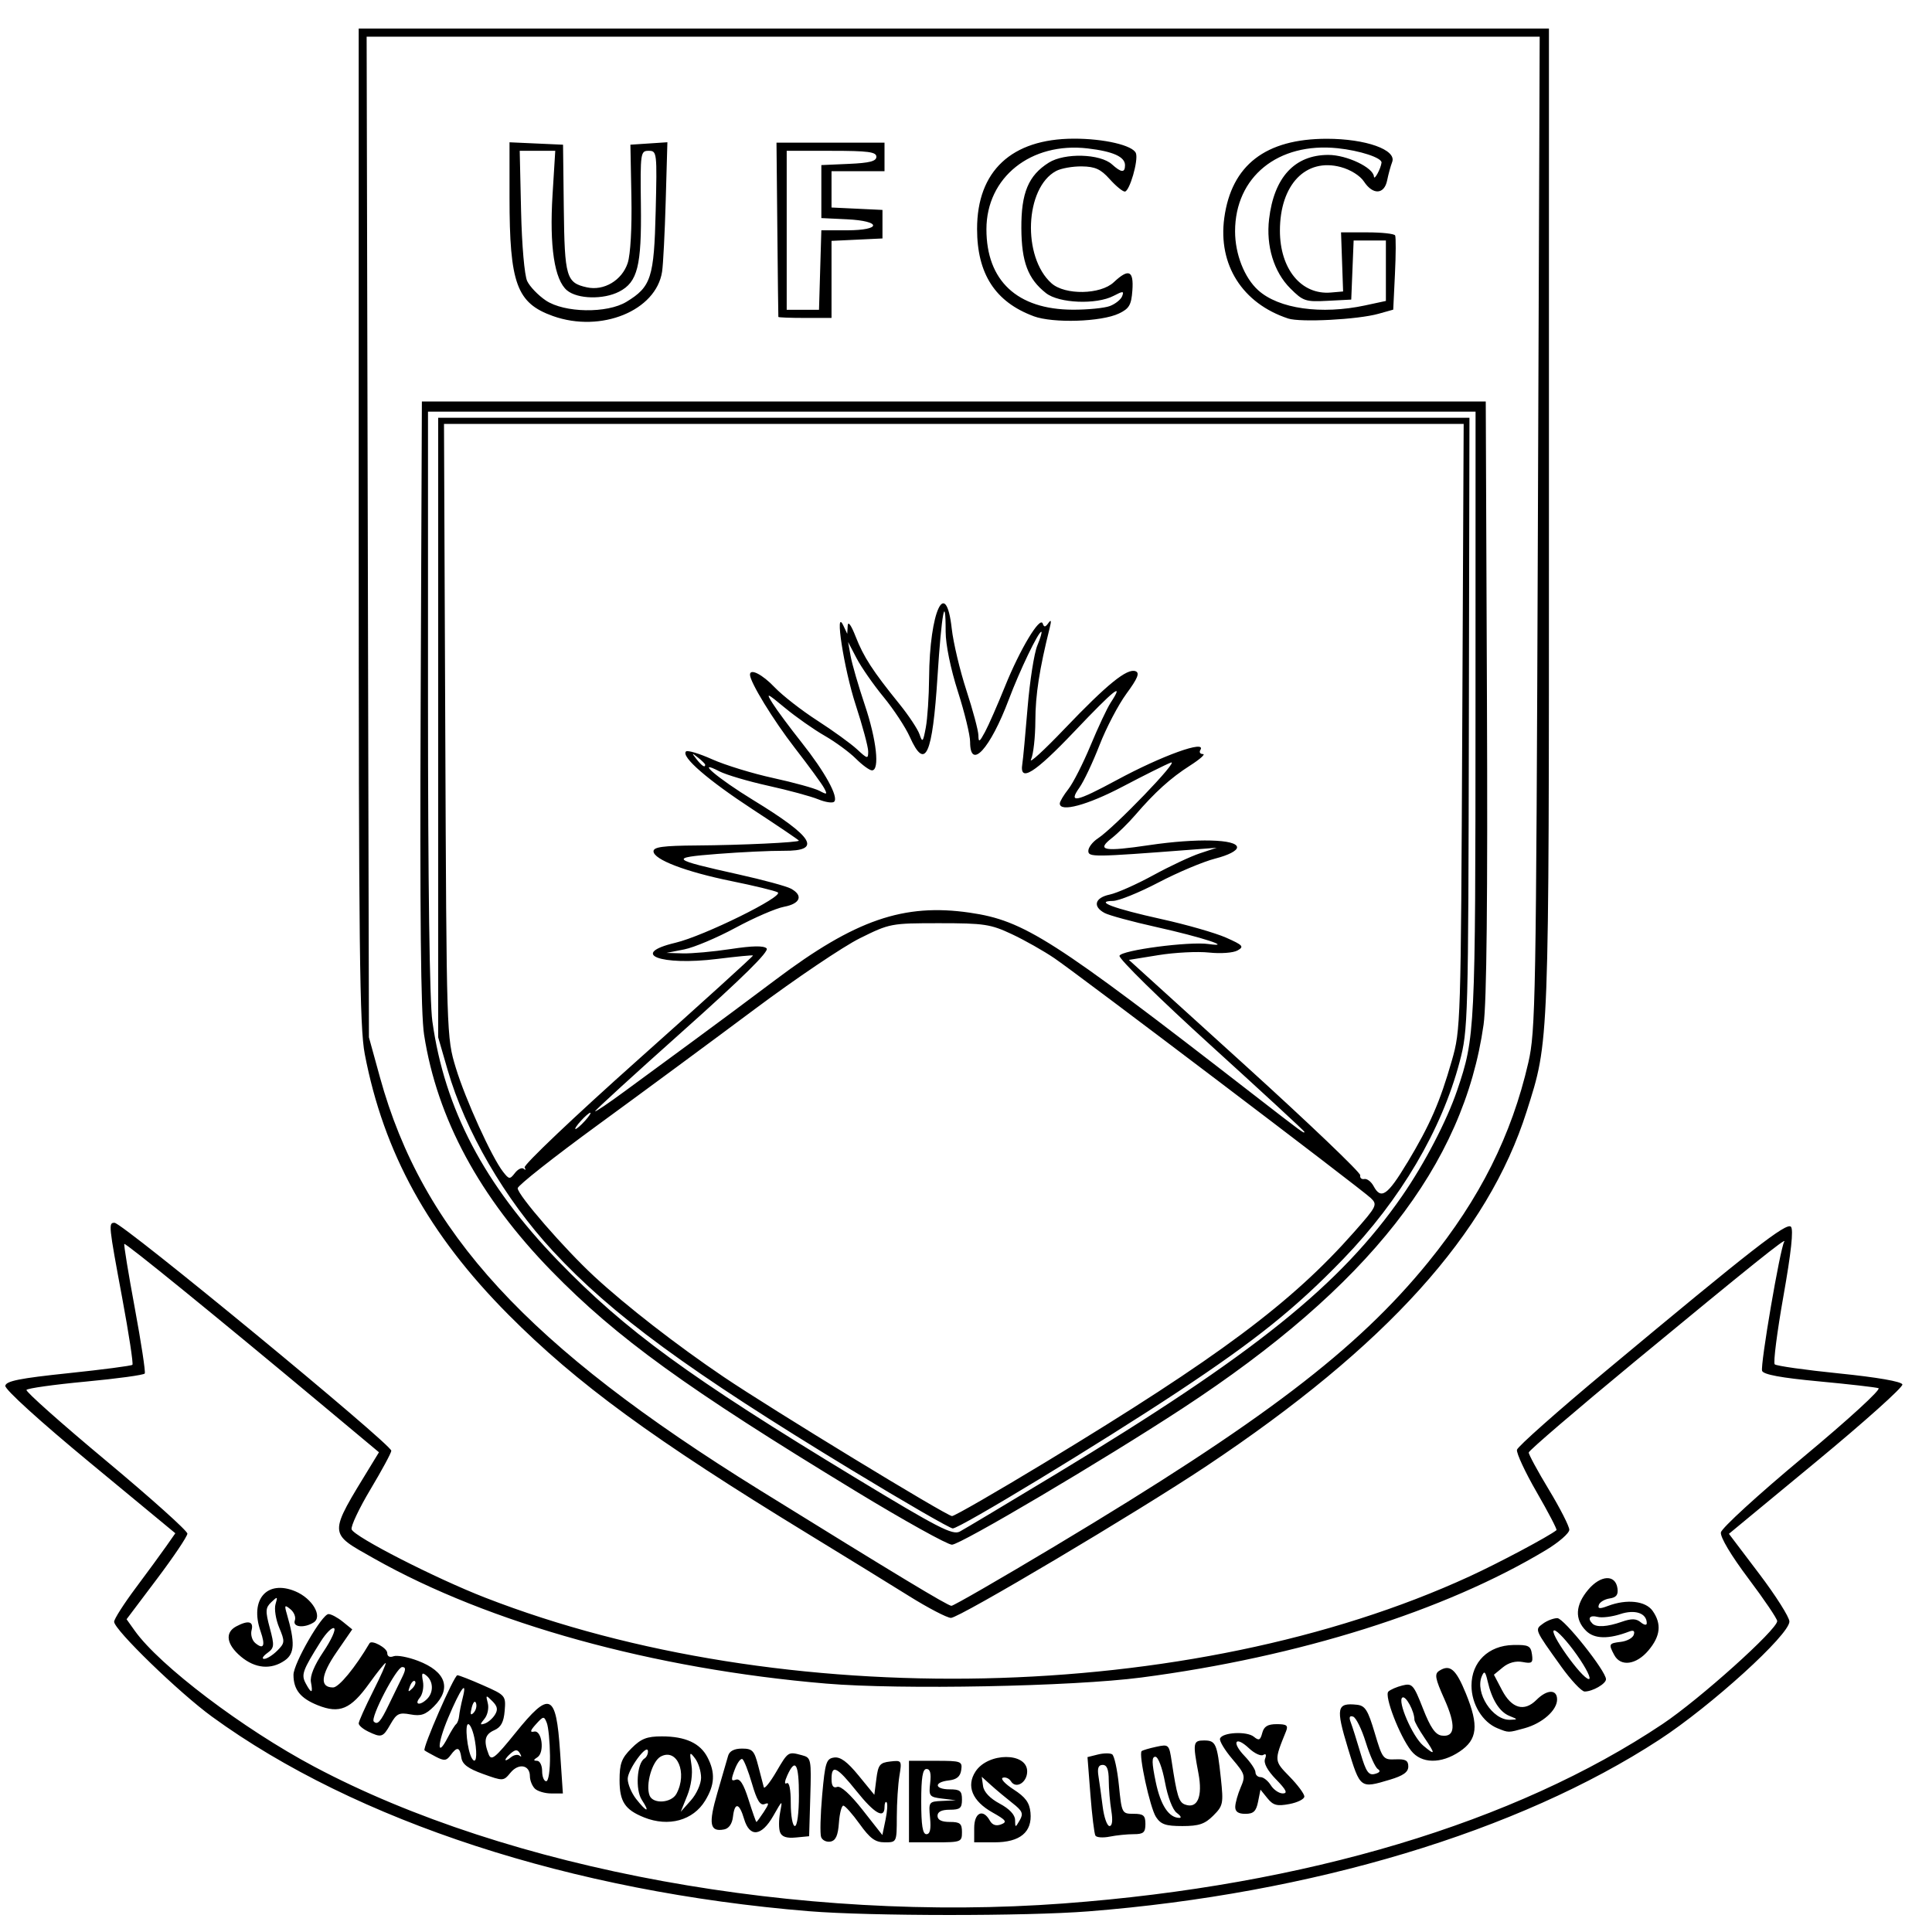
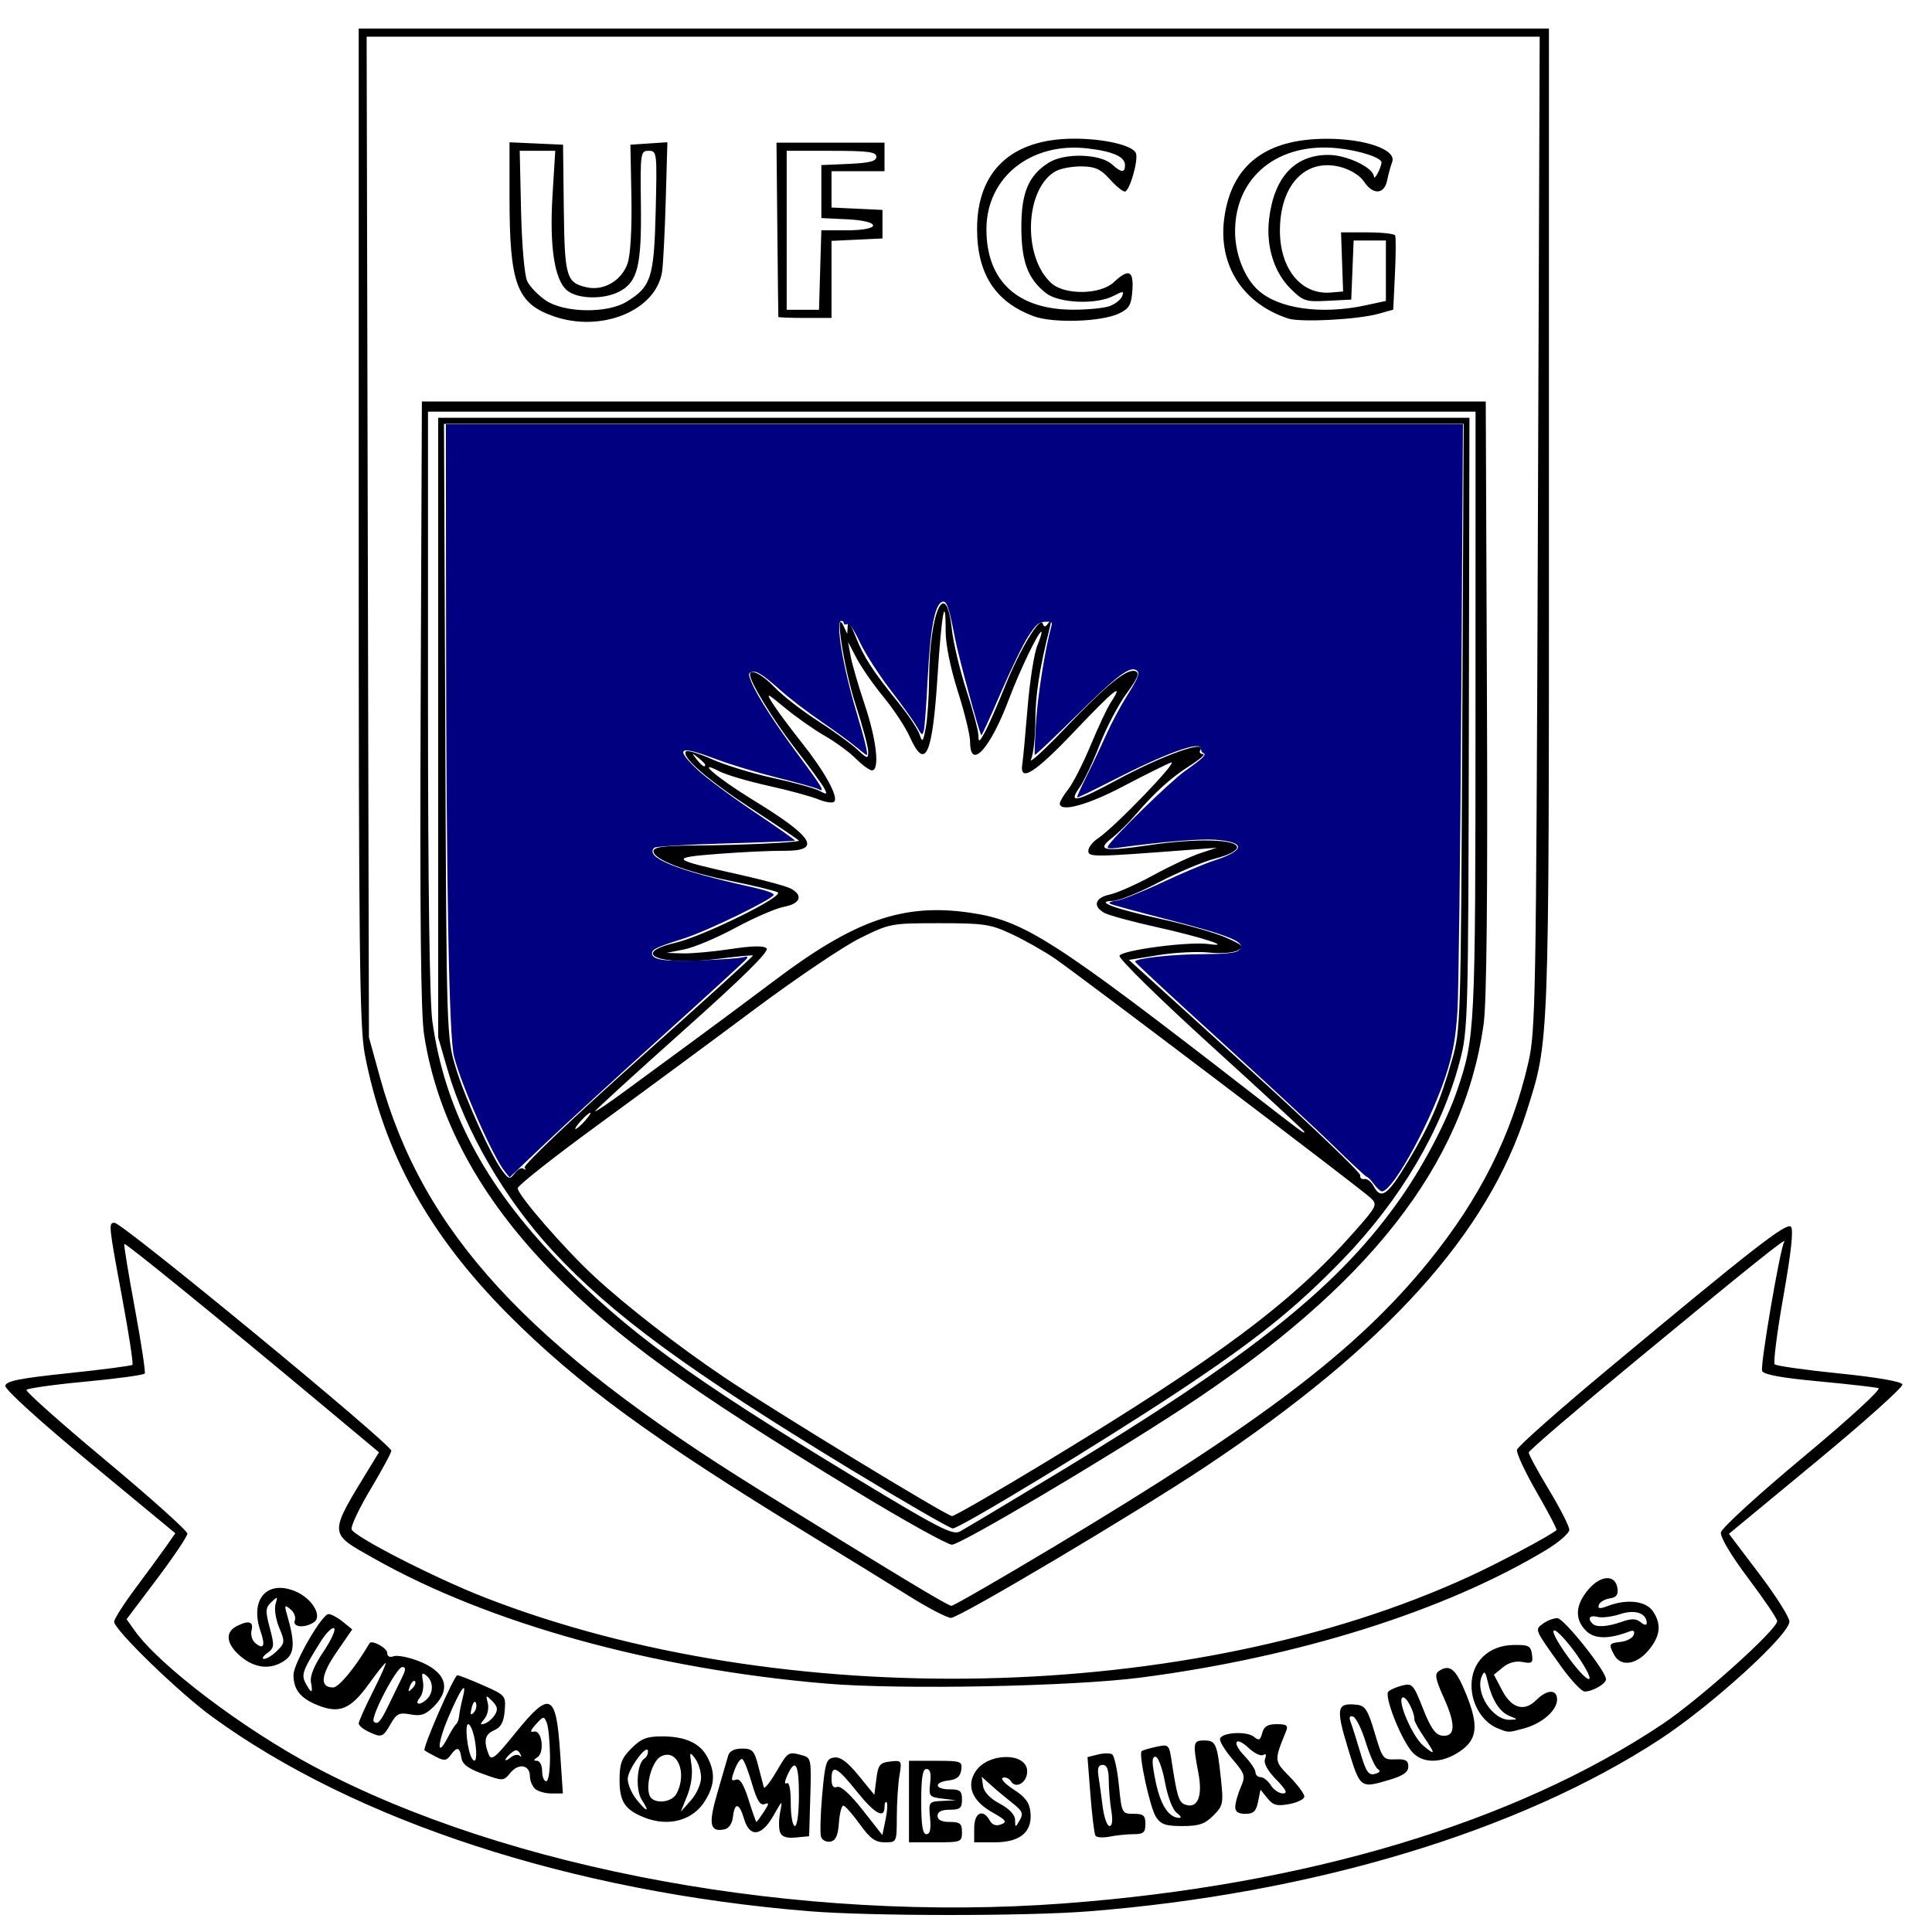
<svg xmlns="http://www.w3.org/2000/svg" version="1.1" id="svg1" width="150.08" height="151.68" viewBox="0 0 150.08 151.68">
  <defs id="defs1" />
  <g id="g1">
    <path style="fill:#000000" d="M 63.52,150.049 C 44.923,148.53 27.922,142.99 16.64,134.772 c -2.594,-1.89 -7.68,-6.823 -7.68,-7.45 0,-0.212 0.762,-1.406 1.694,-2.654 0.932,-1.248 2.013,-2.724 2.402,-3.281 l 0.708,-1.012 -6.709,-5.548 c -3.928,-3.248 -6.679,-5.747 -6.638,-6.028 0.056,-0.376 1.126,-0.59 4.951,-0.991 2.684,-0.281 4.946,-0.577 5.027,-0.658 0.081,-0.081 -0.28,-2.443 -0.802,-5.249 C 8.522,96.139 8.508,96 8.991,96 9.614,96 30.72,113.384 30.72,113.897 c 0,0.162 -0.736,1.526 -1.637,3.032 -0.9,1.506 -1.565,2.921 -1.478,3.144 0.232,0.593 6.579,3.837 10.467,5.35 23.329,9.079 55.436,8.391 77.287,-1.657 2.306,-1.06 6.242,-3.154 6.834,-3.635 0.062,-0.051 -0.634,-1.388 -1.548,-2.971 -0.914,-1.583 -1.613,-3.087 -1.554,-3.341 0.059,-0.255 3.204,-3.044 6.988,-6.198 11.503,-9.589 14.166,-11.664 14.518,-11.312 0.215,0.215 0.021,2.015 -0.588,5.45 -0.5,2.82 -0.808,5.229 -0.684,5.353 0.124,0.124 2.402,0.446 5.063,0.716 2.982,0.303 4.885,0.633 4.961,0.862 0.068,0.204 -2.969,2.926 -6.748,6.05 l -6.871,5.679 2.374,3.135 c 1.306,1.724 2.374,3.412 2.374,3.751 0,1.043 -6.15,6.633 -10.213,9.281 -11.07,7.218 -27.27,12.089 -44.811,13.473 -4.889,0.386 -17.151,0.38 -21.936,-0.011 z m 20,-0.612 c 18.978,-1.412 35.422,-6.34 47.002,-14.086 2.907,-1.945 8.998,-7.415 8.998,-8.081 0,-0.184 -1.017,-1.687 -2.26,-3.341 -1.362,-1.812 -2.22,-3.251 -2.16,-3.62 0.055,-0.339 2.947,-2.984 6.45,-5.9 3.585,-2.984 6.163,-5.346 5.92,-5.424 -0.237,-0.076 -2.352,-0.317 -4.701,-0.537 -2.933,-0.274 -4.322,-0.531 -4.433,-0.82 -0.162,-0.422 1.413,-9.623 1.736,-10.146 0.262,-0.425 -2.59,1.864 -11.712,9.397 -4.582,3.784 -8.338,7.004 -8.346,7.156 -0.008,0.152 0.705,1.468 1.585,2.924 0.88,1.457 1.6,2.87 1.6,3.141 0,0.271 -0.828,0.991 -1.84,1.6 -7.932,4.774 -19.401,8.385 -31.76,10 -5.419,0.708 -18.916,0.969 -24.73,0.478 -13.56,-1.144 -26.472,-4.716 -35.507,-9.822 -3.628,-2.05 -3.62,-1.77 -0.216,-7.348 l 0.605,-0.991 -4.556,-3.803 C 16.945,103.328 9.853,97.56 9.759,97.661 c -0.051,0.054 0.319,2.317 0.822,5.029 0.503,2.711 0.855,5.026 0.783,5.143 -0.072,0.117 -2.159,0.403 -4.637,0.636 -2.478,0.232 -4.57,0.526 -4.648,0.652 -0.078,0.126 2.734,2.628 6.249,5.559 3.515,2.931 6.387,5.508 6.383,5.725 -0.004,0.217 -1.081,1.819 -2.391,3.558 l -2.383,3.163 0.641,0.9 c 1.953,2.743 8.494,7.697 14.085,10.669 15.265,8.112 38.127,12.285 58.856,10.743 z m -19.056,-5.204 c -0.096,-0.25 -0.059,-1.736 0.081,-3.304 0.23,-2.572 0.322,-2.859 0.939,-2.947 0.491,-0.07 1.033,0.33 1.92,1.414 l 1.236,1.512 0.16,-1.254 c 0.14,-1.101 0.273,-1.267 1.086,-1.36 0.908,-0.104 0.922,-0.081 0.724,1.12 -0.111,0.674 -0.204,2.126 -0.206,3.226 -0.004,1.999 -0.004,2 -0.944,2 -0.748,0 -1.152,-0.295 -1.974,-1.44 -0.569,-0.792 -1.145,-1.44 -1.281,-1.44 -0.136,0 -0.292,0.611 -0.346,1.357 -0.072,0.991 -0.25,1.386 -0.659,1.464 -0.309,0.059 -0.639,-0.098 -0.735,-0.348 z m 5.141,-2.735 c -0.091,-0.091 -0.165,0.075 -0.165,0.368 0,0.969 -0.781,0.527 -2.196,-1.242 -1.544,-1.929 -1.964,-2.134 -1.964,-0.955 0,0.541 0.139,0.736 0.443,0.62 0.275,-0.106 1.03,0.578 1.995,1.805 l 1.552,1.975 0.25,-1.204 c 0.138,-0.662 0.176,-1.278 0.085,-1.369 z m 1.755,-0.058 v -3.2 h 2.102 c 1.997,0 2.097,0.036 2,0.72 -0.073,0.516 -0.352,0.749 -0.982,0.821 -1.188,0.137 -1.124,0.699 0.08,0.699 0.811,0 0.96,0.124 0.96,0.8 0,0.676 -0.149,0.8 -0.96,0.8 -0.64,0 -0.96,0.16 -0.96,0.48 0,0.32 0.32,0.48 0.96,0.48 0.811,0 0.96,0.124 0.96,0.8 0,0.771 -0.075,0.8 -2.08,0.8 h -2.08 z m 1.655,1.28 c -0.12,-1.255 -0.101,-1.281 0.952,-1.331 l 1.074,-0.051 -1.072,-0.131 c -1.013,-0.124 -1.065,-0.192 -0.944,-1.229 0.088,-0.752 -0.003,-1.097 -0.288,-1.097 -0.306,0 -0.416,0.674 -0.416,2.56 0,1.863 0.111,2.56 0.408,2.56 0.284,0 0.371,-0.391 0.286,-1.28 z m 3.465,0.8 c 0,-1.215 0.689,-1.548 1.224,-0.591 0.197,0.352 0.494,0.454 0.887,0.303 0.5,-0.192 0.396,-0.336 -0.675,-0.937 -1.587,-0.89 -2.078,-2.077 -1.332,-3.216 0.991,-1.512 4.055,-1.519 4.055,-0.008 0,0.874 -0.883,1.411 -1.275,0.776 -0.138,-0.223 -0.423,-0.348 -0.635,-0.278 -0.211,0.07 0.168,0.484 0.843,0.92 0.936,0.604 1.25,1.033 1.326,1.812 0.149,1.537 -0.818,2.338 -2.819,2.338 h -1.6 z m 3.007,-1.958 c -0.51,-0.399 -1.262,-1.028 -1.671,-1.397 l -0.744,-0.671 0.104,0.733 c 0.066,0.462 0.547,0.969 1.303,1.373 0.762,0.406 1.203,0.874 1.21,1.28 0.01,0.626 0.019,0.626 0.368,0.024 0.301,-0.519 0.211,-0.73 -0.57,-1.342 z m -18.247,2.289 c -0.108,-0.281 -0.107,-0.974 0.001,-1.54 0.197,-1.029 0.196,-1.029 -0.532,0.25 -0.924,1.621 -1.86,1.719 -2.295,0.24 -0.374,-1.27 -0.737,-1.338 -0.873,-0.163 -0.064,0.551 -0.322,0.919 -0.695,0.99 -1.128,0.214 -1.244,-0.415 -0.53,-2.868 0.377,-1.297 0.758,-2.611 0.847,-2.919 0.106,-0.367 0.48,-0.56 1.087,-0.56 0.821,0 0.966,0.154 1.276,1.36 0.192,0.748 0.389,1.501 0.436,1.672 0.048,0.172 0.486,-0.368 0.973,-1.2 0.947,-1.616 0.929,-1.605 2.037,-1.308 0.706,0.189 0.728,0.303 0.64,3.276 l -0.091,3.08 -1.042,0.1 c -0.725,0.07 -1.102,-0.055 -1.238,-0.41 z m 1.48,-2.891 c 0,-2.498 -0.275,-2.975 -0.911,-1.58 -0.216,0.474 -0.238,0.736 -0.051,0.621 0.202,-0.125 0.322,0.466 0.322,1.58 0,0.978 0.144,1.779 0.32,1.779 0.185,0 0.32,-1.013 0.32,-2.4 z m -2.756,1.29 c 0.422,-0.645 0.432,-0.758 0.054,-0.612 -0.34,0.131 -0.602,-0.297 -0.982,-1.604 -0.285,-0.98 -0.624,-1.848 -0.754,-1.928 -0.13,-0.08 -0.401,0.289 -0.602,0.822 -0.303,0.803 -0.289,0.938 0.086,0.795 0.321,-0.123 0.61,0.332 1.001,1.572 0.303,0.96 0.579,1.745 0.615,1.745 0.036,0 0.298,-0.356 0.583,-0.79 z m 26.031,1.863 c -0.089,-0.15 -0.266,-1.598 -0.392,-3.218 l -0.229,-2.946 0.815,-0.204 c 0.448,-0.112 0.952,-0.119 1.12,-0.016 0.168,0.104 0.407,1.197 0.531,2.43 0.222,2.208 0.239,2.241 1.153,2.241 0.776,0 0.928,0.131 0.928,0.8 0,0.668 -0.152,0.8 -0.92,0.8 -0.506,0 -1.353,0.086 -1.881,0.192 -0.529,0.106 -1.034,0.07 -1.124,-0.08 z m 1.25,-1.952 c -0.109,-0.66 -0.2,-1.74 -0.202,-2.4 -0.003,-0.843 -0.144,-1.2 -0.476,-1.2 -0.335,0 -0.432,0.255 -0.332,0.88 0.077,0.484 0.226,1.564 0.332,2.4 0.106,0.836 0.346,1.52 0.534,1.52 0.217,0 0.27,-0.438 0.144,-1.2 z m 3.502,0.48 c -0.465,-0.716 -1.38,-4.924 -1.122,-5.161 0.074,-0.068 0.589,-0.221 1.144,-0.34 0.988,-0.212 1.013,-0.188 1.217,1.163 0.405,2.679 0.559,3.184 1.029,3.364 0.988,0.379 1.418,-0.604 1.069,-2.444 -0.455,-2.401 -0.424,-2.581 0.442,-2.581 0.92,0 1.026,0.239 1.318,2.964 0.213,1.991 0.178,2.163 -0.594,2.936 -0.663,0.663 -1.129,0.821 -2.428,0.821 -1.315,0 -1.692,-0.131 -2.075,-0.72 z m 1.629,-0.32 c -0.318,-0.233 -0.701,-1.234 -0.918,-2.4 -0.211,-1.135 -0.538,-2 -0.755,-2 -0.295,0 -0.288,0.459 0.03,1.985 0.383,1.837 1.033,2.815 1.869,2.815 0.176,0 0.074,-0.18 -0.226,-0.4 z m -41.81,0.363 c -1.501,-0.599 -1.927,-1.243 -1.927,-2.917 0,-1.314 0.155,-1.73 0.935,-2.51 0.759,-0.759 1.209,-0.935 2.385,-0.935 1.849,0 3.007,0.532 3.584,1.646 0.623,1.204 0.571,2.162 -0.185,3.402 -0.948,1.555 -2.87,2.082 -4.792,1.315 z m -0.179,-1.376 c -0.522,-0.796 -0.388,-2.88 0.208,-3.249 0.156,-0.096 0.279,-0.347 0.274,-0.556 -0.019,-0.716 -1.59,1.412 -1.59,2.154 0,0.406 0.298,1.118 0.663,1.582 0.831,1.057 1.121,1.102 0.445,0.07 z m 4.652,-1.743 c 0,-0.485 -0.209,-1.161 -0.465,-1.502 -0.43,-0.574 -0.452,-0.535 -0.289,0.514 0.107,0.689 -0.024,1.632 -0.334,2.4 l -0.51,1.265 0.799,-0.898 c 0.441,-0.496 0.799,-1.292 0.799,-1.779 z m -1.931,1.258 c 0.878,-1.641 0.047,-3.605 -1.235,-2.919 -0.675,0.361 -1.206,2.206 -0.879,3.056 0.267,0.696 1.719,0.602 2.114,-0.137 z m 43.866,1.019 c 0.008,-0.308 0.201,-0.992 0.429,-1.52 0.389,-0.9 0.347,-1.039 -0.66,-2.224 -0.591,-0.695 -1.025,-1.415 -0.964,-1.6 0.162,-0.496 2.107,-0.602 2.658,-0.145 0.392,0.325 0.507,0.273 0.656,-0.298 0.135,-0.515 0.426,-0.693 1.138,-0.693 0.784,0 0.916,0.101 0.73,0.56 -0.944,2.328 -0.945,2.306 0.278,3.559 0.638,0.653 1.16,1.356 1.16,1.56 0,0.205 -0.529,0.471 -1.176,0.593 -0.97,0.182 -1.271,0.103 -1.722,-0.454 l -0.546,-0.675 -0.19,0.949 c -0.15,0.751 -0.358,0.949 -0.998,0.949 -0.562,0 -0.804,-0.171 -0.794,-0.56 z m 3.206,-2.139 c -0.687,-0.709 -0.995,-1.283 -0.866,-1.617 0.123,-0.321 0.07,-0.438 -0.141,-0.308 -0.187,0.116 -0.689,-0.118 -1.115,-0.518 -1.086,-1.02 -1.398,-0.488 -0.354,0.602 0.471,0.492 0.857,1.066 0.857,1.277 0,0.21 0.181,0.382 0.403,0.382 0.222,0 0.583,0.288 0.803,0.64 0.22,0.352 0.643,0.64 0.94,0.64 0.405,0 0.273,-0.275 -0.525,-1.099 z m -58.196,0.715 c -0.211,-0.211 -0.384,-0.648 -0.384,-0.97 0,-0.888 -0.884,-1.049 -1.521,-0.277 -0.554,0.671 -0.574,0.672 -2.159,0.101 -1.182,-0.426 -1.627,-0.761 -1.702,-1.283 -0.122,-0.841 -0.335,-0.888 -0.848,-0.186 -0.322,0.44 -0.5,0.458 -1.155,0.117 -0.426,-0.222 -0.825,-0.447 -0.886,-0.499 -0.185,-0.158 2.323,-5.898 2.577,-5.898 0.13,0 1.041,0.356 2.025,0.791 1.757,0.777 1.787,0.813 1.689,2 -0.074,0.891 -0.289,1.292 -0.82,1.525 -0.74,0.325 -0.855,0.826 -0.435,1.898 0.206,0.526 0.506,0.285 2.094,-1.68 2.709,-3.353 3.197,-3.15 3.509,1.466 l 0.221,3.28 h -0.911 c -0.501,0 -1.083,-0.173 -1.295,-0.384 z m 1.194,-2.576 c -0.012,-1.1 -0.126,-2.261 -0.252,-2.581 -0.215,-0.546 -0.266,-0.54 -0.849,0.104 -0.453,0.5 -0.493,0.657 -0.148,0.581 0.62,-0.136 0.846,1.643 0.257,2.017 -0.32,0.203 -0.326,0.271 -0.026,0.275 0.22,0.003 0.4,0.365 0.4,0.805 0,0.44 0.144,0.8 0.32,0.8 0.182,0 0.31,-0.865 0.298,-2 z m -5.894,-1.178 c -0.121,-0.716 -0.358,-1.302 -0.526,-1.302 -0.286,0 -0.073,2.053 0.277,2.661 0.329,0.573 0.458,-0.129 0.25,-1.36 z m 3.517,1.181 c 0.144,0.13 0.154,0.05 0.022,-0.178 -0.185,-0.32 -0.343,-0.33 -0.691,-0.041 -0.248,0.206 -0.452,0.447 -0.452,0.535 0,0.088 0.193,-3.8e-4 0.429,-0.196 0.236,-0.196 0.547,-0.25 0.691,-0.119 z m -4.994,-2.483 c 0.106,-0.088 0.213,-0.376 0.236,-0.64 0.023,-0.264 0.152,-0.912 0.285,-1.44 0.372,-1.469 -0.174,-0.715 -1.143,1.582 -0.874,2.071 -0.899,3.221 -0.033,1.549 0.254,-0.49 0.549,-0.964 0.655,-1.052 z m 3.045,-0.733 c 0.255,-0.404 0.205,-0.667 -0.201,-1.073 -0.504,-0.504 -0.527,-0.495 -0.357,0.156 0.1,0.382 -0.016,0.933 -0.256,1.224 -0.373,0.451 -0.37,0.508 0.019,0.379 0.251,-0.083 0.609,-0.392 0.795,-0.686 z m -1.48,-0.911 c -0.08,-0.24 -0.225,-0.095 -0.338,0.338 -0.139,0.532 -0.098,0.657 0.14,0.42 0.186,-0.186 0.275,-0.527 0.198,-0.758 z m 68.442,3.514 c -0.96,-3.155 -0.874,-3.565 0.711,-3.393 0.647,0.07 0.864,0.412 1.397,2.206 0.609,2.051 0.665,2.122 1.634,2.08 0.786,-0.034 1.003,0.088 1.003,0.561 0,0.44 -0.393,0.722 -1.44,1.035 -2.347,0.702 -2.33,0.714 -3.306,-2.489 z m 2.353,1.654 c -0.202,-0.125 -0.628,-1.071 -0.947,-2.102 -0.319,-1.032 -0.765,-1.937 -0.992,-2.013 -0.284,-0.095 -0.341,0.046 -0.185,0.454 0.125,0.325 0.466,1.403 0.759,2.396 0.439,1.488 0.637,1.778 1.131,1.649 0.391,-0.102 0.472,-0.235 0.233,-0.383 z m 2.616,-1.436 c -0.909,-1.156 -2.126,-4.316 -1.789,-4.645 0.157,-0.153 0.655,-0.369 1.107,-0.481 0.765,-0.189 0.876,-0.064 1.612,1.817 0.58,1.482 0.968,2.046 1.458,2.117 1.072,0.156 1.144,-0.809 0.216,-2.877 -0.719,-1.603 -0.785,-1.961 -0.403,-2.206 0.844,-0.542 1.313,-0.143 2.099,1.786 1.026,2.519 0.909,3.61 -0.49,4.55 -1.467,0.985 -3.005,0.961 -3.809,-0.061 z m 1.047,-1.013 c -0.435,-0.641 -0.79,-1.279 -0.79,-1.419 0,-0.668 -0.673,-1.913 -0.944,-1.746 -0.418,0.259 0.796,3.068 1.63,3.77 0.969,0.816 0.989,0.699 0.104,-0.605 z M 28.88,135.929 c -0.396,-0.191 -0.72,-0.473 -0.72,-0.626 0,-0.153 0.506,-1.283 1.124,-2.511 0.618,-1.228 1.064,-2.232 0.99,-2.232 -0.074,0 -0.655,0.725 -1.291,1.611 -1.455,2.026 -2.323,2.392 -4.039,1.706 C 23.583,133.332 23.04,132.651 23.04,131.489 c 0,-0.89 2.238,-4.769 2.751,-4.769 0.208,0 0.712,0.27 1.12,0.601 l 0.742,0.601 -1.227,1.782 c -1.251,1.816 -1.346,2.778 -0.275,2.777 0.449,-4.9e-4 1.74,-1.566 2.858,-3.469 0.173,-0.295 1.392,0.371 1.392,0.761 0,0.272 0.194,0.374 0.492,0.26 0.271,-0.104 1.136,0.057 1.924,0.358 2.192,0.837 2.656,2.168 1.247,3.578 -0.656,0.656 -1.02,0.78 -1.84,0.628 -0.892,-0.166 -1.091,-0.068 -1.567,0.768 -0.595,1.045 -0.709,1.081 -1.775,0.567 z m 1.628,-2.063 c 0.323,-0.675 0.785,-1.623 1.025,-2.107 0.337,-0.678 0.346,-0.88 0.041,-0.88 -0.443,0 -2.521,3.987 -2.23,4.278 0.292,0.292 0.533,0.024 1.164,-1.291 z m 3.028,-0.49 c 0.511,-0.511 0.487,-1.372 -0.052,-1.82 -0.353,-0.293 -0.407,-0.209 -0.282,0.443 0.085,0.443 -0.025,1.02 -0.243,1.283 -0.471,0.568 0.023,0.648 0.578,0.094 z m -9.125,-1.308 c -0.091,-0.475 0.253,-1.316 0.98,-2.396 0.616,-0.915 0.992,-1.743 0.836,-1.84 -0.156,-0.097 -0.627,0.37 -1.045,1.036 -1.432,2.28 -1.549,2.606 -1.182,3.292 0.449,0.839 0.584,0.809 0.411,-0.092 z m 8.167,-0.077 c -0.099,-0.099 -0.277,0.079 -0.398,0.395 -0.174,0.456 -0.137,0.493 0.179,0.179 0.219,-0.217 0.317,-0.475 0.218,-0.574 z m 84.986,3.695 c -1.177,-0.476 -2.044,-1.896 -2.044,-3.35 0,-1.855 1.327,-3.148 3.272,-3.188 1.208,-0.025 1.381,0.061 1.476,0.734 0.095,0.669 0.005,0.743 -0.736,0.601 -0.537,-0.103 -1.099,0.049 -1.548,0.418 l -0.704,0.579 0.64,1.219 c 0.755,1.438 1.744,1.716 2.7,0.759 0.833,-0.833 1.62,-0.849 1.62,-0.032 0,0.845 -1.154,1.867 -2.543,2.253 -1.311,0.364 -1.247,0.364 -2.133,0.006 z m 0.937,-0.969 c -0.778,-0.313 -1.381,-1.27 -1.712,-2.718 -0.179,-0.782 -0.264,-0.856 -0.459,-0.399 -0.553,1.295 0.848,3.461 2.21,3.419 0.639,-0.02 0.638,-0.029 -0.039,-0.302 z m 4.042,-3.904 c -2.095,-2.925 -2.068,-2.861 -1.407,-3.345 0.322,-0.236 0.829,-0.428 1.125,-0.428 0.512,0 3.818,4.153 3.818,4.796 0,0.358 -1.054,0.964 -1.676,0.964 -0.241,0 -1.078,-0.894 -1.861,-1.986 z m 1.245,-0.894 c -0.745,-1.056 -1.54,-1.92 -1.768,-1.92 -0.533,0 2.161,3.8 2.711,3.823 0.226,0.009 -0.198,-0.847 -0.943,-1.903 z m -104.883,0.132 c -1.124,-0.946 -1.268,-1.877 -0.366,-2.36 0.954,-0.51 1.394,-0.402 1.211,0.297 -0.09,0.346 0.04,0.798 0.29,1.006 0.659,0.547 0.811,0.212 0.417,-0.919 -0.87,-2.495 0.499,-4.072 2.727,-3.142 1.336,0.558 2.172,1.98 1.437,2.445 -0.737,0.467 -1.676,0.368 -1.475,-0.155 0.096,-0.251 -0.057,-0.647 -0.341,-0.88 -0.457,-0.375 -0.49,-0.332 -0.284,0.377 0.649,2.238 0.613,3.098 -0.156,3.636 -1.078,0.755 -2.332,0.645 -3.461,-0.305 z m 2.858,-0.455 c 0.604,-0.604 0.614,-0.714 0.155,-1.812 -0.269,-0.643 -0.398,-1.469 -0.289,-1.837 0.183,-0.613 0.156,-0.627 -0.328,-0.164 -0.464,0.444 -0.479,0.688 -0.12,2.03 0.375,1.401 0.358,1.562 -0.208,1.975 -0.339,0.248 -0.444,0.45 -0.234,0.45 0.21,0 0.671,-0.289 1.024,-0.643 z m 104.968,0.344 c -0.465,-0.869 -0.436,-0.926 0.524,-1.04 0.47,-0.056 0.922,-0.304 1.004,-0.552 0.1,-0.303 -0.016,-0.388 -0.353,-0.259 -1.612,0.619 -2.738,0.599 -3.396,-0.06 -0.903,-0.903 -0.843,-2.015 0.172,-3.222 0.977,-1.161 2.139,-1.218 2.297,-0.113 0.073,0.513 -0.088,0.723 -0.615,0.8 -0.393,0.058 -0.774,0.286 -0.847,0.507 -0.101,0.308 0.067,0.327 0.716,0.08 1.477,-0.561 2.958,-0.397 3.509,0.389 0.717,1.024 0.616,1.98 -0.33,3.104 -0.953,1.132 -2.18,1.3 -2.68,0.366 z m 0.588,-2.615 c 0.769,-0.268 1.129,-0.258 1.488,0.039 0.267,0.222 0.473,0.253 0.473,0.073 0,-0.789 -0.915,-1.103 -2.089,-0.715 -0.634,0.209 -1.432,0.308 -1.772,0.219 -0.611,-0.16 -0.82,0.11 -0.406,0.525 0.312,0.312 1.154,0.261 2.306,-0.14 z m -55.959,-2.023 c -1.496,-0.934 -5.024,-3.105 -7.84,-4.825 C 51.244,112.978 45.301,108.632 39.914,103.215 33.654,96.92 30.12,90.508 28.635,82.748 28.231,80.635 28.16,74.43 28.16,41.252 l 0,-39.012 H 74.88 121.6 V 40.758 c 0,41.718 0.031,40.883 -1.749,46.497 -3.046,9.605 -10.994,18.409 -25.131,27.841 -5.387,3.594 -19.442,11.946 -20.068,11.924 -0.315,-0.011 -1.796,-0.784 -3.292,-1.717 z m 11.493,-3.938 c 16.25,-9.738 23.685,-15.397 29.282,-22.285 4.042,-4.974 6.537,-9.952 7.847,-15.654 0.569,-2.476 0.611,-4.858 0.748,-41.586 l 0.144,-38.96 H 74.828 28.783 l 0.09,39.28 0.09,39.28 0.862,3.129 c 3.359,12.192 11.559,21.101 29.856,32.44 10.713,6.639 14.718,9.057 15.011,9.064 0.161,0.004 3.833,-2.114 8.16,-4.707 z M 67.2,117.083 C 53.888,108.992 48.42,105.036 43.308,99.797 37.651,94.001 34.313,87.814 33.293,81.235 33.036,79.584 32.956,71.805 33.024,55.2 L 33.12,31.52 H 74.88 116.64 l 0.093,23.2 c 0.064,15.85 -0.02,24 -0.264,25.724 -1.564,11.045 -9.029,20.561 -23.629,30.122 -6.216,4.07 -17.452,10.714 -18.107,10.707 -0.359,-0.004 -3.75,-1.889 -7.534,-4.189 z m 15.68,-1.345 c 15.57,-9.405 22.363,-14.862 27.195,-21.844 1.76,-2.543 3.507,-5.898 4.32,-8.294 1.411,-4.162 1.434,-4.631 1.44,-29.52 L 115.84,32.32 H 74.72 33.6 l 0,22.697 c 0,14.376 0.126,23.599 0.342,25.159 0.959,6.894 4.067,12.814 9.881,18.822 5.309,5.486 10.283,9.115 23.307,17.008 6.509,3.945 7.656,4.536 8.217,4.237 0.359,-0.191 3.748,-2.218 7.532,-4.504 z M 66.878,115.424 C 54.03,107.62 48.056,103.24 43.4,98.212 39.633,94.143 36.531,88.805 35.141,84 L 34.4,81.44 V 57.12 32.8 H 74.88 115.36 l -0.046,24 c -0.044,23.348 -0.064,24.07 -0.723,26.56 -1.422,5.373 -4.64,10.826 -9.134,15.478 -3.734,3.865 -6.847,6.366 -12.977,10.426 -6.05,4.007 -17.139,10.737 -17.683,10.732 -0.218,-0.002 -3.782,-2.06 -7.919,-4.573 z m 15.219,-0.64 c 13.569,-8.223 19.3,-12.498 24.204,-18.053 1.795,-2.033 1.855,-2.156 1.31,-2.675 -0.761,-0.726 -22.87,-17.486 -24.821,-18.817 -0.842,-0.574 -2.354,-1.43 -3.36,-1.901 -1.667,-0.782 -2.172,-0.858 -5.686,-0.858 -3.802,0 -3.89,0.017 -6.24,1.182 -1.311,0.65 -5.047,3.171 -8.303,5.603 -3.256,2.432 -8.764,6.497 -12.24,9.034 -3.476,2.537 -6.32,4.781 -6.32,4.988 0,0.533 3.685,4.776 6.022,6.933 2.517,2.324 6.469,5.393 10.138,7.873 3.735,2.525 17.499,10.914 17.937,10.933 0.185,0.008 3.497,-1.901 7.36,-4.242 z M 110.482,91.28 c 1.786,-2.974 2.562,-4.754 3.498,-8.022 0.692,-2.415 0.706,-2.865 0.815,-26.218 l 0.111,-23.76 -40.025,0 -40.025,0 0.1,24.08 c 0.1,24.007 0.102,24.087 0.829,26.48 0.752,2.473 2.824,7.03 3.711,8.16 0.473,0.603 0.528,0.608 0.934,0.085 0.237,-0.305 0.548,-0.449 0.691,-0.32 0.143,0.129 0.172,0.081 0.065,-0.108 -0.107,-0.188 3.9,-3.994 8.905,-8.457 5.005,-4.463 9.065,-8.146 9.023,-8.185 -0.042,-0.039 -1.3,0.083 -2.796,0.269 -4.476,0.558 -6.96,-0.4 -3.291,-1.269 2.228,-0.528 8.577,-3.659 8.028,-3.959 -0.229,-0.126 -1.857,-0.521 -3.617,-0.878 -3.608,-0.733 -6.133,-1.698 -6.134,-2.344 -1.84e-4,-0.337 0.759,-0.439 3.387,-0.457 3.52,-0.024 8.024,-0.237 8.026,-0.379 6.34e-4,-0.045 -1.619,-1.141 -3.599,-2.435 -3.559,-2.327 -5.671,-4.159 -5.263,-4.566 0.116,-0.116 1.041,0.162 2.057,0.617 1.016,0.455 3.174,1.117 4.797,1.47 1.623,0.354 3.254,0.805 3.624,1.003 0.599,0.321 0.639,0.296 0.36,-0.224 -0.173,-0.321 -1.206,-1.736 -2.297,-3.144 -1.692,-2.185 -3.518,-5.168 -3.518,-5.749 0,-0.521 0.976,-0.021 1.937,0.991 0.607,0.639 2.111,1.812 3.343,2.606 1.232,0.794 2.636,1.81 3.12,2.258 0.828,0.766 0.88,0.776 0.88,0.168 0,-0.356 -0.443,-2.002 -0.984,-3.66 -0.919,-2.815 -1.682,-7.735 -0.963,-6.213 l 0.302,0.64 0.037,-0.64 c 0.023,-0.385 0.27,-0.045 0.621,0.853 0.629,1.609 1.336,2.698 3.428,5.285 0.737,0.911 1.453,1.991 1.591,2.4 0.224,0.664 0.276,0.607 0.49,-0.537 0.132,-0.704 0.249,-2.461 0.259,-3.904 0.037,-5.211 1.317,-7.986 1.779,-3.856 0.123,1.1 0.641,3.279 1.151,4.842 0.51,1.563 0.933,3.147 0.94,3.52 0.011,0.589 0.079,0.556 0.516,-0.252 0.277,-0.511 0.986,-2.127 1.576,-3.59 1.177,-2.918 2.755,-5.542 2.961,-4.922 0.1,0.299 0.206,0.288 0.44,-0.042 0.217,-0.307 0.25,-0.198 0.109,0.364 -0.808,3.23 -1.125,5.276 -1.13,7.301 -0.003,1.288 -0.156,2.656 -0.339,3.04 -0.183,0.384 1.005,-0.702 2.64,-2.414 3.339,-3.495 4.906,-4.764 5.567,-4.51 0.34,0.131 0.166,0.559 -0.714,1.758 -0.64,0.872 -1.593,2.692 -2.118,4.045 -0.525,1.353 -1.236,2.856 -1.58,3.34 -0.895,1.259 -0.265,1.13 2.938,-0.601 3.555,-1.922 7.071,-3.186 6.56,-2.359 -0.109,0.176 -0.017,0.32 0.204,0.32 0.221,0 -0.239,0.409 -1.021,0.908 -1.518,0.969 -2.752,2.085 -4.306,3.892 -0.53,0.616 -1.358,1.429 -1.84,1.806 -1.229,0.962 -0.615,1.074 2.964,0.542 3.698,-0.549 6.879,-0.468 6.879,0.175 0,0.268 -0.676,0.617 -1.709,0.881 -0.94,0.24 -2.946,1.085 -4.459,1.877 -1.513,0.792 -3.12,1.444 -3.571,1.449 -1.498,0.018 0.045,0.595 3.823,1.431 1.955,0.432 4.23,1.086 5.055,1.452 1.331,0.591 1.433,0.705 0.899,1.006 -0.336,0.189 -1.325,0.262 -2.24,0.164 -0.901,-0.097 -2.684,-0.006 -3.963,0.201 l -2.325,0.376 9.115,8.269 c 5.013,4.548 9.083,8.436 9.045,8.64 -0.039,0.204 0.105,0.337 0.32,0.294 0.215,-0.042 0.544,0.21 0.731,0.56 0.581,1.086 1.098,0.724 2.64,-1.843 z M 102.4,88.853 c 0,-0.059 -3.299,-3.105 -7.332,-6.768 -4.032,-3.663 -7.264,-6.835 -7.182,-7.05 0.169,-0.439 5.477,-1.137 6.994,-0.92 2.007,0.288 -0.542,-0.542 -4.082,-1.329 -1.893,-0.421 -3.729,-0.919 -4.08,-1.107 -0.959,-0.513 -0.769,-1.201 0.402,-1.447 0.572,-0.12 2.104,-0.801 3.404,-1.512 1.3,-0.711 2.956,-1.489 3.68,-1.728 l 1.316,-0.435 -2.08,0.159 c -7.638,0.584 -8,0.588 -8,0.084 0,-0.268 0.337,-0.708 0.75,-0.978 1.297,-0.85 6.486,-6.241 5.729,-5.952 -0.397,0.151 -2.096,0.998 -3.776,1.882 -2.775,1.46 -4.943,2.044 -4.943,1.331 0,-0.152 0.303,-0.662 0.674,-1.133 0.371,-0.471 1.157,-2.019 1.747,-3.439 0.59,-1.42 1.295,-2.921 1.566,-3.335 1.118,-1.707 0.31,-1.068 -2.82,2.228 -3.153,3.32 -4.355,4.07 -4.108,2.562 0.055,-0.333 0.24,-2.315 0.412,-4.405 0.172,-2.09 0.516,-4.286 0.764,-4.88 0.248,-0.594 0.389,-1.08 0.313,-1.08 -0.234,0 -1.697,3.046 -2.548,5.308 -1.46,3.879 -3.041,5.613 -3.041,3.335 0,-0.526 -0.432,-2.305 -0.96,-3.953 -0.57,-1.78 -0.96,-3.687 -0.96,-4.697 0,-3.178 -0.327,-1.389 -0.637,3.486 -0.398,6.251 -0.963,7.483 -2.182,4.761 -0.335,-0.748 -1.26,-2.152 -2.056,-3.12 -0.796,-0.968 -1.748,-2.336 -2.116,-3.04 l -0.669,-1.28 0.202,1.12 c 0.111,0.616 0.61,2.335 1.11,3.82 0.924,2.748 1.187,5.14 0.564,5.14 -0.19,0 -0.759,-0.415 -1.266,-0.921 -0.507,-0.507 -1.612,-1.317 -2.455,-1.801 -0.844,-0.484 -2.238,-1.463 -3.098,-2.175 -1.454,-1.204 -1.523,-1.229 -0.979,-0.359 0.322,0.515 1.347,1.897 2.277,3.07 1.835,2.315 2.916,4.283 2.551,4.648 -0.126,0.126 -0.692,0.04 -1.257,-0.192 -0.565,-0.232 -2.324,-0.709 -3.908,-1.059 -1.584,-0.351 -3.312,-0.861 -3.84,-1.133 -1.987,-1.026 -0.129,0.557 2.638,2.247 4.793,2.929 5.447,4.015 2.402,3.989 -1.012,-0.009 -3.344,0.102 -5.182,0.245 -3.845,0.3 -3.726,0.416 1.664,1.615 1.893,0.421 3.729,0.919 4.08,1.107 0.999,0.535 0.759,1.185 -0.527,1.427 -0.641,0.12 -2.354,0.861 -3.807,1.647 -1.452,0.785 -3.268,1.551 -4.034,1.702 l -1.393,0.274 1.28,0.037 c 0.704,0.02 2.399,-0.133 3.767,-0.341 1.701,-0.259 2.591,-0.275 2.816,-0.05 0.225,0.225 -1.853,2.275 -6.567,6.483 -3.793,3.385 -6.896,6.22 -6.896,6.301 0,0.08 1.044,-0.624 2.32,-1.565 1.276,-0.941 3.662,-2.693 5.302,-3.894 1.64,-1.201 4.592,-3.396 6.56,-4.877 6.232,-4.691 10.042,-6.006 15.225,-5.253 4.276,0.621 6.509,2.05 22.113,14.154 C 102.388,89.02 102.4,89.029 102.4,88.853 Z M 45.92,88 c 0.319,-0.352 0.507,-0.64 0.419,-0.64 -0.088,0 -0.421,0.288 -0.739,0.64 -0.319,0.352 -0.507,0.64 -0.419,0.64 0.088,0 0.421,-0.288 0.739,-0.64 z m 9.44,-27.961 c 0,-0.066 -0.252,-0.318 -0.56,-0.56 -0.508,-0.398 -0.519,-0.387 -0.121,0.121 0.418,0.533 0.681,0.703 0.681,0.439 z M 43.41,24.813 C 40.562,23.798 40,22.262 40,15.49 v -4.319 l 2.101,0.095 2.101,0.095 0.059,4.991 c 0.064,5.411 0.193,5.852 1.818,6.208 1.335,0.293 2.75,-0.551 3.198,-1.908 0.221,-0.671 0.338,-2.757 0.291,-5.206 l -0.078,-4.086 1.452,-0.096 1.452,-0.096 -0.131,4.576 c -0.072,2.517 -0.2,5.029 -0.285,5.583 -0.47,3.07 -4.797,4.83 -8.568,3.486 z m 5.773,-1.119 c 1.938,-1.182 2.164,-1.884 2.292,-7.119 0.113,-4.617 0.099,-4.735 -0.549,-4.735 -0.642,0 -0.663,0.144 -0.612,4.262 0.059,4.783 -0.258,6.046 -1.702,6.793 -1.233,0.638 -3.269,0.59 -4.095,-0.095 -0.991,-0.822 -1.391,-3.464 -1.139,-7.52 l 0.213,-3.44 -1.395,-2.38e-4 L 40.8,11.84 40.907,16.56 c 0.061,2.698 0.267,5.058 0.48,5.508 0.205,0.433 0.862,1.117 1.46,1.52 1.455,0.979 4.811,1.035 6.335,0.106 z m 31.956,1.128 c -3.006,-1.117 -4.433,-3.321 -4.433,-6.85 0,-4.542 2.703,-7.07 7.577,-7.085 2.382,-0.008 4.655,0.522 4.892,1.14 0.212,0.553 -0.5,3.013 -0.872,3.013 -0.172,0 -0.706,-0.441 -1.188,-0.979 -0.699,-0.781 -1.14,-0.983 -2.187,-0.997 -0.721,-0.01 -1.629,0.152 -2.017,0.36 -2.454,1.313 -2.677,6.752 -0.362,8.817 1.057,0.943 3.845,0.897 4.885,-0.08 1.176,-1.105 1.577,-0.93 1.464,0.638 -0.083,1.146 -0.247,1.428 -1.052,1.813 -1.384,0.661 -5.177,0.78 -6.708,0.212 z m 5.997,-0.797 c 0.427,-0.163 0.859,-0.509 0.959,-0.77 0.159,-0.414 0.073,-0.417 -0.676,-0.026 -1.35,0.704 -4.283,0.585 -5.302,-0.216 -1.414,-1.112 -1.92,-2.443 -1.935,-5.092 -0.016,-2.782 0.555,-4.148 2.153,-5.152 1.245,-0.782 4.034,-0.704 4.965,0.138 0.727,0.658 1.02,0.677 1.02,0.065 0,-0.662 -0.94,-1.086 -2.926,-1.319 -4.456,-0.523 -7.954,2.268 -7.954,6.346 0,4.045 2.421,6.301 6.779,6.315 1.177,0.004 2.489,-0.126 2.916,-0.288 z m 13.982,0.978 c -3.585,-1.185 -5.509,-4.221 -5.005,-7.897 0.568,-4.146 3.243,-6.211 8.048,-6.211 3.06,0 5.502,0.869 5.132,1.826 -0.119,0.308 -0.297,0.956 -0.394,1.44 -0.225,1.115 -1.12,1.16 -1.82,0.093 -0.302,-0.461 -1.054,-0.932 -1.816,-1.137 -2.751,-0.741 -4.782,1.379 -4.782,4.993 0,3.016 1.681,5.056 4,4.856 l 0.96,-0.083 -0.081,-2.32 -0.081,-2.32 h 2.063 c 1.134,0 2.117,0.108 2.183,0.24 0.067,0.132 0.06,1.497 -0.014,3.034 l -0.135,2.794 -1.167,0.326 c -1.624,0.454 -6.122,0.688 -7.089,0.368 z m 6.066,-1.029 1.616,-0.347 v -2.373 -2.373 h -1.266 -1.266 l -0.094,2.32 -0.094,2.32 -1.856,0.096 c -1.737,0.09 -1.924,0.028 -2.931,-0.979 -1.287,-1.287 -1.912,-3.329 -1.663,-5.437 0.387,-3.282 2.007,-5.037 4.652,-5.039 1.445,-0.001 3.538,0.995 3.58,1.705 0.02,0.333 0.539,-0.621 0.595,-1.095 0.045,-0.381 -1.694,-0.953 -3.451,-1.135 -4.674,-0.484 -8.046,2.25 -8.046,6.525 0,1.787 0.728,3.642 1.815,4.625 1.611,1.457 4.953,1.929 8.409,1.188 z m -46.079,0.907 c -0.008,-0.044 -0.044,-3.14 -0.08,-6.88 l -0.066,-6.8 4.24,9e-5 4.24,8.9e-5 v 1.12 1.12 h -2.08 -2.08 v 1.425 1.425 l 2,0.095 2,0.095 v 1.12 1.12 l -2,0.095 -2,0.095 v 3.025 3.025 h -2.08 c -1.144,0 -2.086,-0.036 -2.094,-0.08 z m 3.283,-3.68 0.092,-3.12 h 2.001 c 2.751,0 2.75,-0.734 -5.83e-4,-0.865 l -2,-0.095 v -2.08 -2.08 l 2.16,-0.095 c 1.633,-0.072 2.16,-0.208 2.16,-0.56 0,-0.379 -0.654,-0.465 -3.52,-0.465 h -3.52 v 6.24 6.24 h 1.268 1.268 z" id="path1" />
+     <path style="fill:#000080;stroke-width:0.188" d="m 107.862,92.965 c -0.23,-0.311 -0.478,-0.566 -0.553,-0.567 -0.074,-0.001 -1.236,-1.082 -2.582,-2.401 -1.346,-1.319 -5.41,-5.092 -9.033,-8.384 -3.623,-3.292 -6.587,-6.043 -6.587,-6.114 0,-0.257 2.872,-0.577 5.28,-0.588 1.749,-0.008 2.558,-0.085 2.805,-0.266 0.831,-0.608 -0.38,-1.138 -5.733,-2.51 -2.225,-0.57 -4.162,-1.101 -4.303,-1.179 -0.163,-0.09 0.016,-0.179 0.491,-0.242 0.411,-0.055 2.009,-0.691 3.55,-1.414 1.541,-0.722 3.395,-1.505 4.12,-1.74 2.469,-0.799 2.499,-1.455 0.075,-1.634 -1.193,-0.088 -4.107,0.154 -7.675,0.638 -0.556,0.075 -0.802,0.045 -0.753,-0.093 0.176,-0.499 4.904,-5.123 6.094,-5.96 1.392,-0.98 1.702,-1.287 1.405,-1.389 -0.1,-0.035 -0.182,-0.192 -0.182,-0.35 0,-0.651 -2.794,0.365 -7.125,2.592 -1.394,0.717 -2.562,1.276 -2.595,1.243 -0.033,-0.033 0.298,-0.777 0.737,-1.654 0.439,-0.876 1.126,-2.331 1.528,-3.233 0.402,-0.902 1.143,-2.293 1.647,-3.091 0.968,-1.533 1.08,-1.885 0.65,-2.05 -0.542,-0.208 -1.602,0.621 -4.673,3.655 -1.733,1.712 -3.178,3.076 -3.213,3.032 -0.034,-0.044 0.011,-1.224 0.101,-2.621 0.136,-2.111 0.72,-5.753 1.196,-7.459 0.099,-0.354 0.04,-0.399 -0.484,-0.372 -0.507,0.025 -0.706,0.196 -1.322,1.133 -0.399,0.607 -1.377,2.619 -2.174,4.471 -0.797,1.853 -1.478,3.339 -1.515,3.302 -0.156,-0.156 -1.797,-6.193 -2.057,-7.568 -0.421,-2.225 -0.636,-2.917 -0.909,-2.917 -0.653,0 -1.04,1.915 -1.254,6.21 -0.095,1.915 -0.229,3.677 -0.296,3.917 -0.115,0.41 -0.147,0.392 -0.552,-0.32 -0.236,-0.416 -1.162,-1.708 -2.057,-2.871 -0.899,-1.168 -1.965,-2.823 -2.381,-3.694 -0.536,-1.122 -0.831,-1.549 -1.023,-1.475 -0.148,0.057 -0.27,0.021 -0.27,-0.079 0,-0.1 -0.085,-0.182 -0.188,-0.182 -0.485,0 0.115,3.597 1.207,7.245 0.628,2.098 0.912,3.293 0.782,3.293 -0.039,0 -0.434,-0.303 -0.877,-0.673 -0.443,-0.37 -1.658,-1.255 -2.699,-1.966 -1.042,-0.711 -2.467,-1.803 -3.168,-2.428 -1.451,-1.293 -1.934,-1.593 -2.32,-1.445 -0.235,0.09 -0.231,0.201 0.025,0.814 0.454,1.088 1.872,3.284 3.715,5.755 1.832,2.457 2.105,2.923 1.53,2.619 -0.197,-0.104 -1.628,-0.505 -3.181,-0.891 -1.553,-0.386 -3.692,-1.03 -4.754,-1.432 -3.029,-1.146 -3.396,-0.952 -1.541,0.814 0.626,0.596 2.616,2.074 4.421,3.284 1.805,1.21 3.252,2.23 3.216,2.267 -0.036,0.036 -2.496,0.136 -5.465,0.221 -3.061,0.088 -5.479,0.235 -5.584,0.34 -0.765,0.765 1.729,1.773 7.6,3.074 1.163,0.258 1.82,0.489 1.777,0.626 -0.11,0.357 -5.245,2.85 -7.04,3.418 -2.137,0.677 -2.51,0.849 -2.51,1.163 0,0.525 0.981,0.667 3.858,0.557 1.553,-0.059 3.027,-0.167 3.276,-0.238 0.33,-0.095 0.415,-0.068 0.312,0.098 -0.078,0.125 -3.034,2.835 -6.569,6.022 -3.535,3.187 -7.695,7.001 -9.244,8.477 L 40.004,92.437 39.646,91.995 C 38.704,90.833 36.206,85.177 35.639,82.922 35.252,81.381 35.035,69.552 35.017,48.882 L 35.003,33.309 h 39.923 39.923 l -0.133,21.783 c -0.073,11.981 -0.208,22.926 -0.3,24.323 -0.128,1.938 -0.306,3.01 -0.753,4.517 -1.098,3.703 -4.274,9.598 -5.17,9.598 -0.118,0 -0.402,-0.254 -0.631,-0.565 z" id="path2" />
  </g>
</svg>
